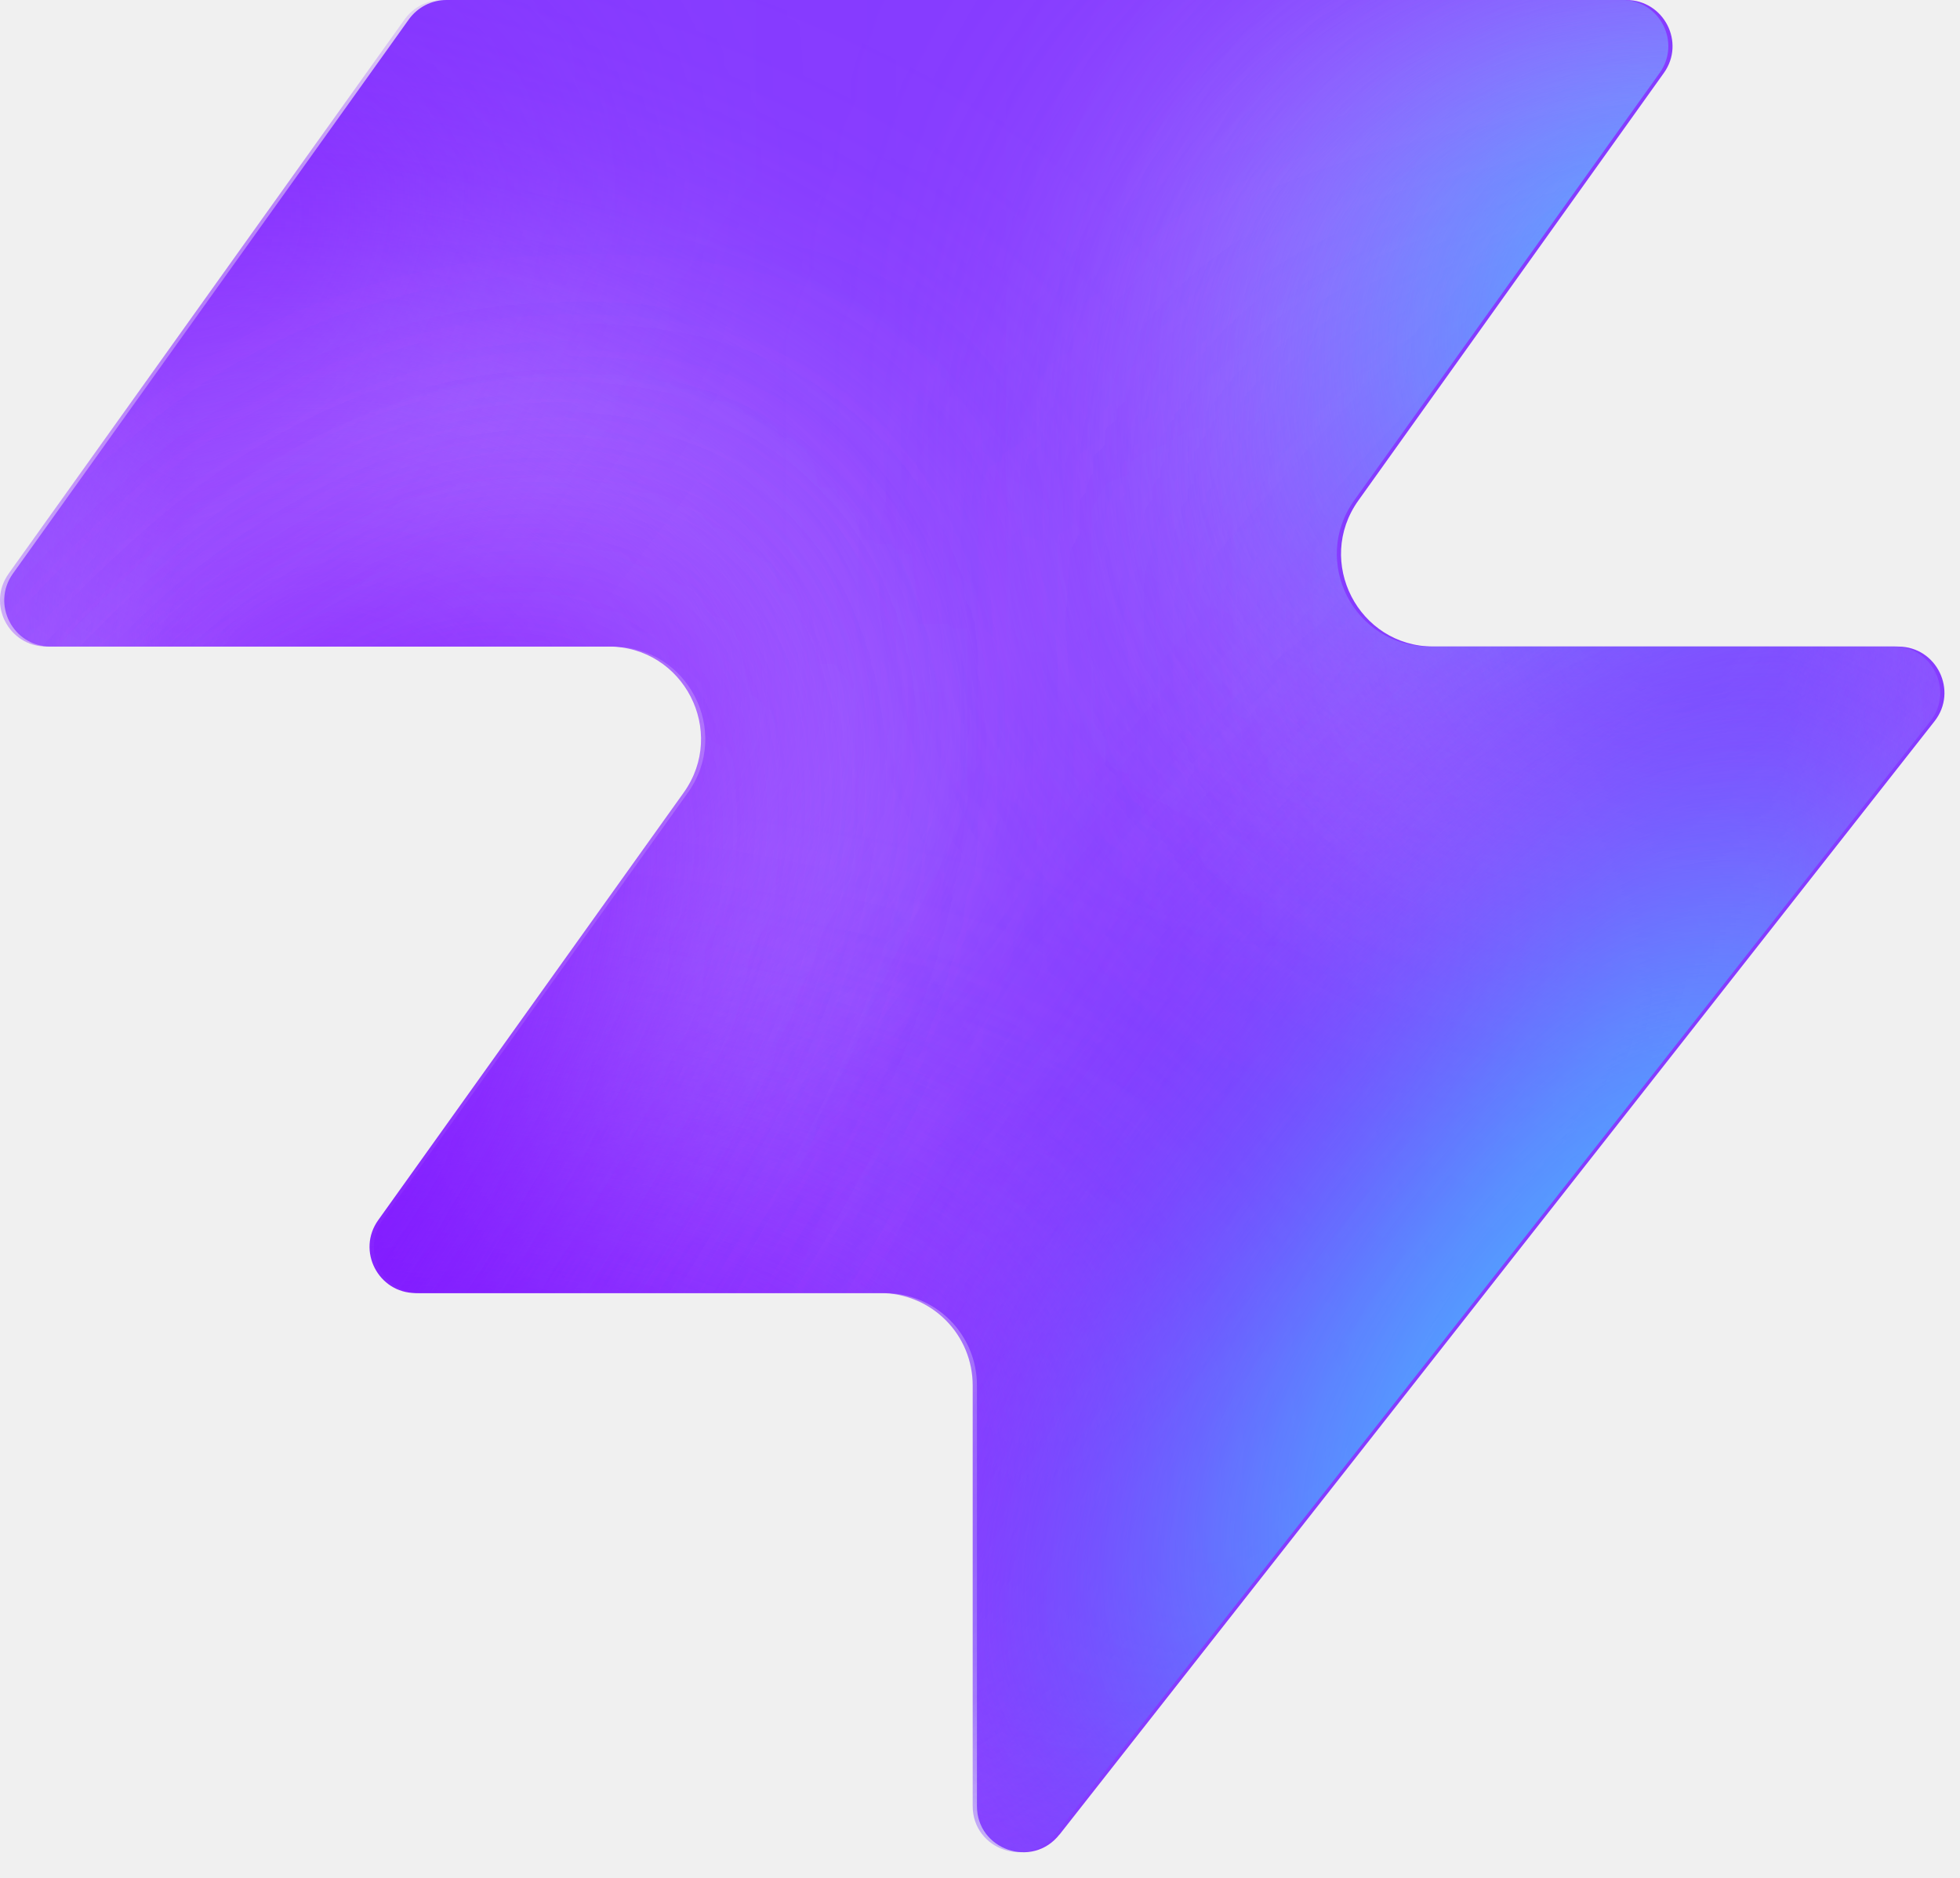
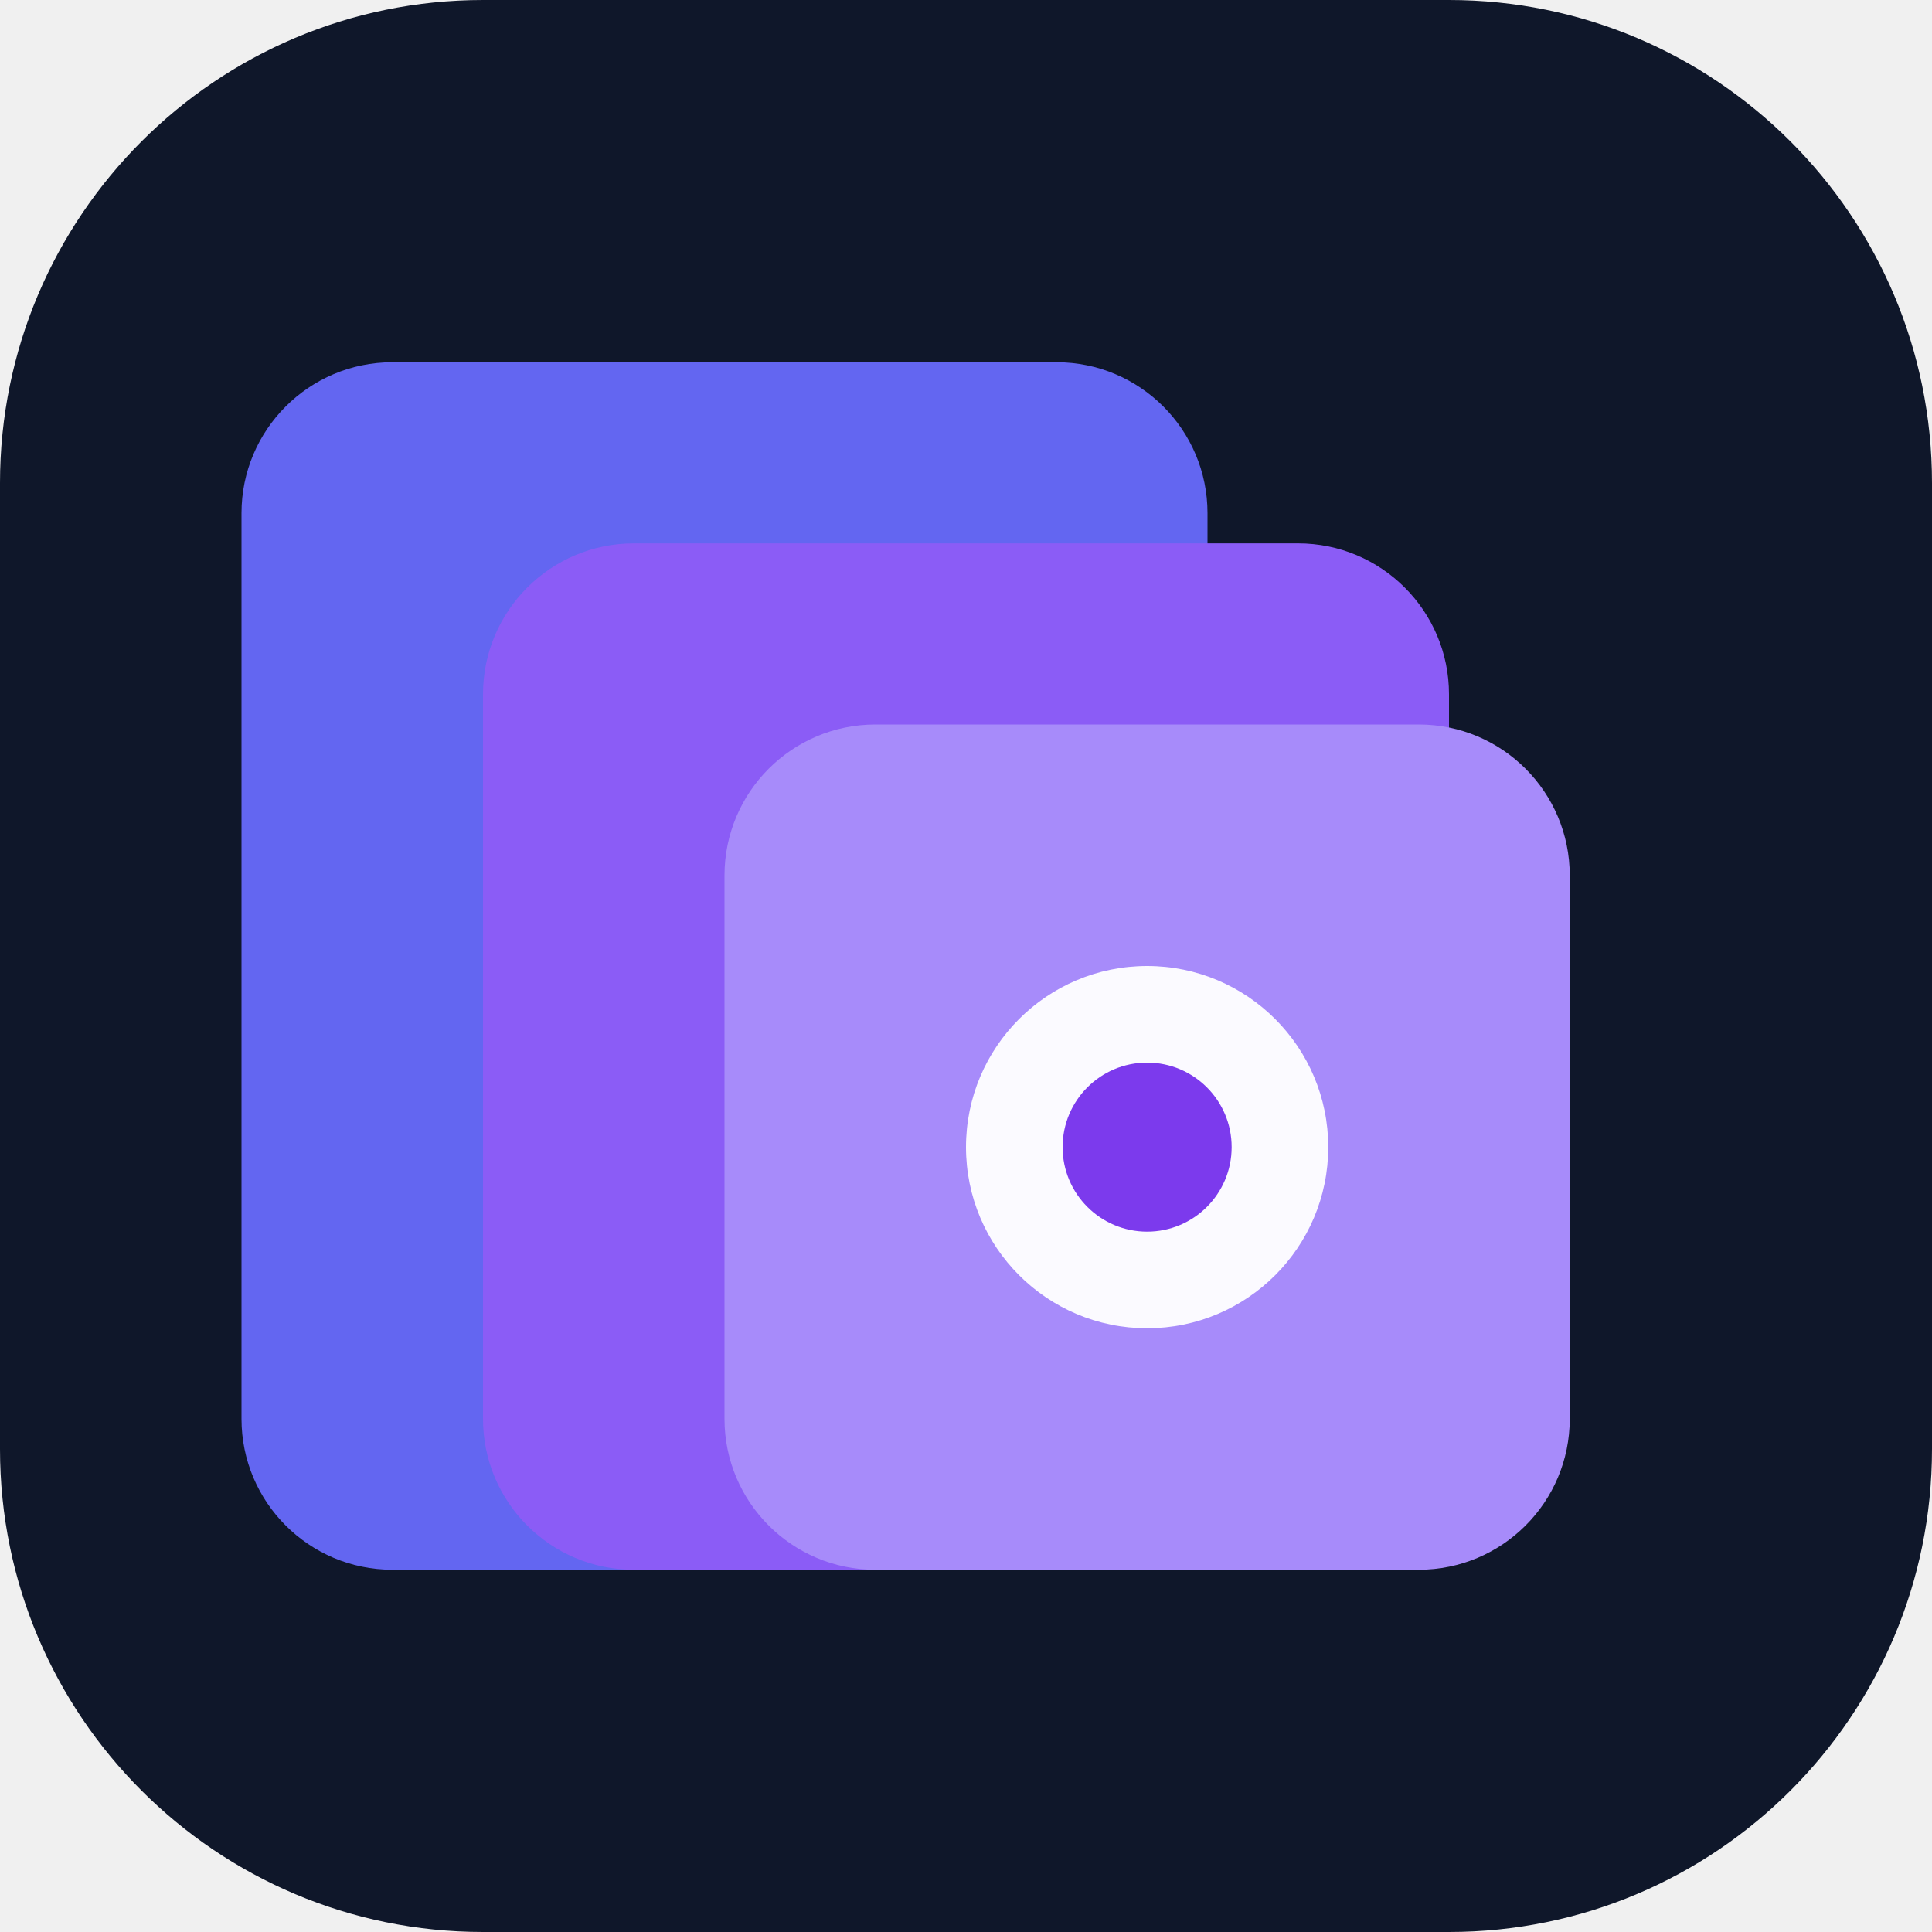
- <svg xmlns="http://www.w3.org/2000/svg" width="48" height="46" fill="none" viewBox="0 0 48 46">
-   <path fill="#863bff" d="M25.946 44.938c-.664.845-2.021.375-2.021-.698V33.937a2.26 2.26 0 0 0-2.262-2.262H10.287c-.92 0-1.456-1.04-.92-1.788l7.48-10.471c1.07-1.497 0-3.578-1.842-3.578H1.237c-.92 0-1.456-1.04-.92-1.788L10.013.474c.214-.297.556-.474.92-.474h28.894c.92 0 1.456 1.04.92 1.788l-7.48 10.471c-1.07 1.498 0 3.579 1.842 3.579h11.377c.943 0 1.473 1.088.89 1.83L25.947 44.94z" style="fill:#863bff;fill:color(display-p3 .525 .23 1);fill-opacity:1" />
-   <mask id="a" width="48" height="46" x="0" y="0" maskUnits="userSpaceOnUse" style="mask-type:alpha">
-     <path fill="#000" d="M25.842 44.938c-.664.844-2.021.375-2.021-.698V33.937a2.26 2.26 0 0 0-2.262-2.262H10.183c-.92 0-1.456-1.04-.92-1.788l7.48-10.471c1.07-1.498 0-3.579-1.842-3.579H1.133c-.92 0-1.456-1.04-.92-1.787L9.91.473c.214-.297.556-.474.92-.474h28.894c.92 0 1.456 1.04.92 1.788l-7.48 10.471c-1.07 1.498 0 3.578 1.842 3.578h11.377c.943 0 1.473 1.088.89 1.832L25.843 44.94z" style="fill:#000;fill-opacity:1" />
-   </mask>
-   <g mask="url(#a)">
-     <g filter="url(#b)">
-       <ellipse cx="5.508" cy="14.704" fill="#ede6ff" rx="5.508" ry="14.704" style="fill:#ede6ff;fill:color(display-p3 .927 .903 1);fill-opacity:1" transform="matrix(.00324 1 1 -.00324 -4.47 31.516)" />
-     </g>
-     <g filter="url(#c)">
-       <ellipse cx="10.399" cy="29.851" fill="#ede6ff" rx="10.399" ry="29.851" style="fill:#ede6ff;fill:color(display-p3 .927 .903 1);fill-opacity:1" transform="matrix(.00324 1 1 -.00324 -39.328 7.883)" />
-     </g>
-     <g filter="url(#d)">
-       <ellipse cx="5.508" cy="30.487" fill="#7e14ff" rx="5.508" ry="30.487" style="fill:#7e14ff;fill:color(display-p3 .492 .077 1);fill-opacity:1" transform="rotate(89.814 -25.913 -14.639)scale(1 -1)" />
-     </g>
-     <g filter="url(#e)">
-       <ellipse cx="5.508" cy="30.599" fill="#7e14ff" rx="5.508" ry="30.599" style="fill:#7e14ff;fill:color(display-p3 .492 .077 1);fill-opacity:1" transform="rotate(89.814 -32.644 -3.334)scale(1 -1)" />
-     </g>
-     <g filter="url(#f)">
-       <ellipse cx="5.508" cy="30.599" fill="#7e14ff" rx="5.508" ry="30.599" style="fill:#7e14ff;fill:color(display-p3 .492 .077 1);fill-opacity:1" transform="matrix(.00324 1 1 -.00324 -34.34 30.47)" />
-     </g>
-     <g filter="url(#g)">
-       <ellipse cx="14.072" cy="22.078" fill="#ede6ff" rx="14.072" ry="22.078" style="fill:#ede6ff;fill:color(display-p3 .927 .903 1);fill-opacity:1" transform="rotate(93.35 24.506 48.493)scale(-1 1)" />
-     </g>
-     <g filter="url(#h)">
-       <ellipse cx="3.47" cy="21.501" fill="#7e14ff" rx="3.47" ry="21.501" style="fill:#7e14ff;fill:color(display-p3 .492 .077 1);fill-opacity:1" transform="rotate(89.009 28.708 47.59)scale(-1 1)" />
-     </g>
-     <g filter="url(#i)">
-       <ellipse cx="3.47" cy="21.501" fill="#7e14ff" rx="3.47" ry="21.501" style="fill:#7e14ff;fill:color(display-p3 .492 .077 1);fill-opacity:1" transform="rotate(89.009 28.708 47.59)scale(-1 1)" />
-     </g>
-     <g filter="url(#j)">
-       <ellipse cx=".387" cy="8.972" fill="#7e14ff" rx="4.407" ry="29.108" style="fill:#7e14ff;fill:color(display-p3 .492 .077 1);fill-opacity:1" transform="rotate(39.51 .387 8.972)" />
-     </g>
-     <g filter="url(#k)">
-       <ellipse cx="47.523" cy="-6.092" fill="#7e14ff" rx="4.407" ry="29.108" style="fill:#7e14ff;fill:color(display-p3 .492 .077 1);fill-opacity:1" transform="rotate(37.892 47.523 -6.092)" />
-     </g>
-     <g filter="url(#l)">
-       <ellipse cx="41.412" cy="6.333" fill="#47bfff" rx="5.971" ry="9.665" style="fill:#47bfff;fill:color(display-p3 .28 .748 1);fill-opacity:1" transform="rotate(37.892 41.412 6.333)" />
-     </g>
-     <g filter="url(#m)">
-       <ellipse cx="-1.879" cy="38.332" fill="#7e14ff" rx="4.407" ry="29.108" style="fill:#7e14ff;fill:color(display-p3 .492 .077 1);fill-opacity:1" transform="rotate(37.892 -1.88 38.332)" />
-     </g>
-     <g filter="url(#n)">
-       <ellipse cx="-1.879" cy="38.332" fill="#7e14ff" rx="4.407" ry="29.108" style="fill:#7e14ff;fill:color(display-p3 .492 .077 1);fill-opacity:1" transform="rotate(37.892 -1.88 38.332)" />
-     </g>
-     <g filter="url(#o)">
-       <ellipse cx="35.651" cy="29.907" fill="#7e14ff" rx="4.407" ry="29.108" style="fill:#7e14ff;fill:color(display-p3 .492 .077 1);fill-opacity:1" transform="rotate(37.892 35.651 29.907)" />
-     </g>
-     <g filter="url(#p)">
-       <ellipse cx="38.418" cy="32.4" fill="#47bfff" rx="5.971" ry="15.297" style="fill:#47bfff;fill:color(display-p3 .28 .748 1);fill-opacity:1" transform="rotate(37.892 38.418 32.4)" />
-     </g>
-   </g>
-   <defs>
-     <filter id="b" width="60.045" height="41.654" x="-19.77" y="16.149" color-interpolation-filters="sRGB" filterUnits="userSpaceOnUse">
-       <feFlood flood-opacity="0" result="BackgroundImageFix" />
-       <feBlend in="SourceGraphic" in2="BackgroundImageFix" result="shape" />
-       <feGaussianBlur result="effect1_foregroundBlur_2002_17158" stdDeviation="7.659" />
-     </filter>
-     <filter id="c" width="90.34" height="51.437" x="-54.613" y="-7.533" color-interpolation-filters="sRGB" filterUnits="userSpaceOnUse">
-       <feFlood flood-opacity="0" result="BackgroundImageFix" />
-       <feBlend in="SourceGraphic" in2="BackgroundImageFix" result="shape" />
-       <feGaussianBlur result="effect1_foregroundBlur_2002_17158" stdDeviation="7.659" />
-     </filter>
-     <filter id="d" width="79.355" height="29.4" x="-49.64" y="2.03" color-interpolation-filters="sRGB" filterUnits="userSpaceOnUse">
-       <feFlood flood-opacity="0" result="BackgroundImageFix" />
-       <feBlend in="SourceGraphic" in2="BackgroundImageFix" result="shape" />
-       <feGaussianBlur result="effect1_foregroundBlur_2002_17158" stdDeviation="4.596" />
-     </filter>
-     <filter id="e" width="79.579" height="29.4" x="-45.045" y="20.029" color-interpolation-filters="sRGB" filterUnits="userSpaceOnUse">
-       <feFlood flood-opacity="0" result="BackgroundImageFix" />
-       <feBlend in="SourceGraphic" in2="BackgroundImageFix" result="shape" />
-       <feGaussianBlur result="effect1_foregroundBlur_2002_17158" stdDeviation="4.596" />
-     </filter>
-     <filter id="f" width="79.579" height="29.4" x="-43.513" y="21.178" color-interpolation-filters="sRGB" filterUnits="userSpaceOnUse">
-       <feFlood flood-opacity="0" result="BackgroundImageFix" />
-       <feBlend in="SourceGraphic" in2="BackgroundImageFix" result="shape" />
-       <feGaussianBlur result="effect1_foregroundBlur_2002_17158" stdDeviation="4.596" />
-     </filter>
-     <filter id="g" width="74.749" height="58.852" x="15.756" y="-17.901" color-interpolation-filters="sRGB" filterUnits="userSpaceOnUse">
-       <feFlood flood-opacity="0" result="BackgroundImageFix" />
-       <feBlend in="SourceGraphic" in2="BackgroundImageFix" result="shape" />
-       <feGaussianBlur result="effect1_foregroundBlur_2002_17158" stdDeviation="7.659" />
-     </filter>
-     <filter id="h" width="61.377" height="25.362" x="23.548" y="2.284" color-interpolation-filters="sRGB" filterUnits="userSpaceOnUse">
-       <feFlood flood-opacity="0" result="BackgroundImageFix" />
-       <feBlend in="SourceGraphic" in2="BackgroundImageFix" result="shape" />
-       <feGaussianBlur result="effect1_foregroundBlur_2002_17158" stdDeviation="4.596" />
-     </filter>
-     <filter id="i" width="61.377" height="25.362" x="23.548" y="2.284" color-interpolation-filters="sRGB" filterUnits="userSpaceOnUse">
-       <feFlood flood-opacity="0" result="BackgroundImageFix" />
-       <feBlend in="SourceGraphic" in2="BackgroundImageFix" result="shape" />
-       <feGaussianBlur result="effect1_foregroundBlur_2002_17158" stdDeviation="4.596" />
-     </filter>
-     <filter id="j" width="56.045" height="63.649" x="-27.636" y="-22.853" color-interpolation-filters="sRGB" filterUnits="userSpaceOnUse">
-       <feFlood flood-opacity="0" result="BackgroundImageFix" />
-       <feBlend in="SourceGraphic" in2="BackgroundImageFix" result="shape" />
-       <feGaussianBlur result="effect1_foregroundBlur_2002_17158" stdDeviation="4.596" />
-     </filter>
-     <filter id="k" width="54.814" height="64.646" x="20.116" y="-38.415" color-interpolation-filters="sRGB" filterUnits="userSpaceOnUse">
-       <feFlood flood-opacity="0" result="BackgroundImageFix" />
-       <feBlend in="SourceGraphic" in2="BackgroundImageFix" result="shape" />
-       <feGaussianBlur result="effect1_foregroundBlur_2002_17158" stdDeviation="4.596" />
-     </filter>
-     <filter id="l" width="33.541" height="35.313" x="24.641" y="-11.323" color-interpolation-filters="sRGB" filterUnits="userSpaceOnUse">
-       <feFlood flood-opacity="0" result="BackgroundImageFix" />
-       <feBlend in="SourceGraphic" in2="BackgroundImageFix" result="shape" />
-       <feGaussianBlur result="effect1_foregroundBlur_2002_17158" stdDeviation="4.596" />
-     </filter>
-     <filter id="m" width="54.814" height="64.646" x="-29.286" y="6.009" color-interpolation-filters="sRGB" filterUnits="userSpaceOnUse">
-       <feFlood flood-opacity="0" result="BackgroundImageFix" />
-       <feBlend in="SourceGraphic" in2="BackgroundImageFix" result="shape" />
-       <feGaussianBlur result="effect1_foregroundBlur_2002_17158" stdDeviation="4.596" />
-     </filter>
-     <filter id="n" width="54.814" height="64.646" x="-29.286" y="6.009" color-interpolation-filters="sRGB" filterUnits="userSpaceOnUse">
-       <feFlood flood-opacity="0" result="BackgroundImageFix" />
-       <feBlend in="SourceGraphic" in2="BackgroundImageFix" result="shape" />
-       <feGaussianBlur result="effect1_foregroundBlur_2002_17158" stdDeviation="4.596" />
-     </filter>
-     <filter id="o" width="54.814" height="64.646" x="8.244" y="-2.416" color-interpolation-filters="sRGB" filterUnits="userSpaceOnUse">
-       <feFlood flood-opacity="0" result="BackgroundImageFix" />
-       <feBlend in="SourceGraphic" in2="BackgroundImageFix" result="shape" />
-       <feGaussianBlur result="effect1_foregroundBlur_2002_17158" stdDeviation="4.596" />
-     </filter>
-     <filter id="p" width="39.409" height="43.623" x="18.713" y="10.588" color-interpolation-filters="sRGB" filterUnits="userSpaceOnUse">
-       <feFlood flood-opacity="0" result="BackgroundImageFix" />
-       <feBlend in="SourceGraphic" in2="BackgroundImageFix" result="shape" />
-       <feGaussianBlur result="effect1_foregroundBlur_2002_17158" stdDeviation="4.596" />
-     </filter>
-   </defs>
+ <svg xmlns="http://www.w3.org/2000/svg" viewBox="0 0 32 32" fill="none">
+   <rect width="32" height="32" rx="8" fill="#0f172a" />
+   <rect x="4" y="6" width="16" height="20" rx="2.5" fill="#6366f1" />
+   <rect x="8" y="9" width="16" height="17" rx="2.5" fill="#8b5cf6" />
+   <rect x="12" y="12" width="14" height="14" rx="2.5" fill="#a78bfa" />
+   <circle cx="19" cy="19" r="3" fill="#fff" opacity="0.95" />
+   <circle cx="19" cy="19" r="1.4" fill="#7c3aed" />
</svg>
